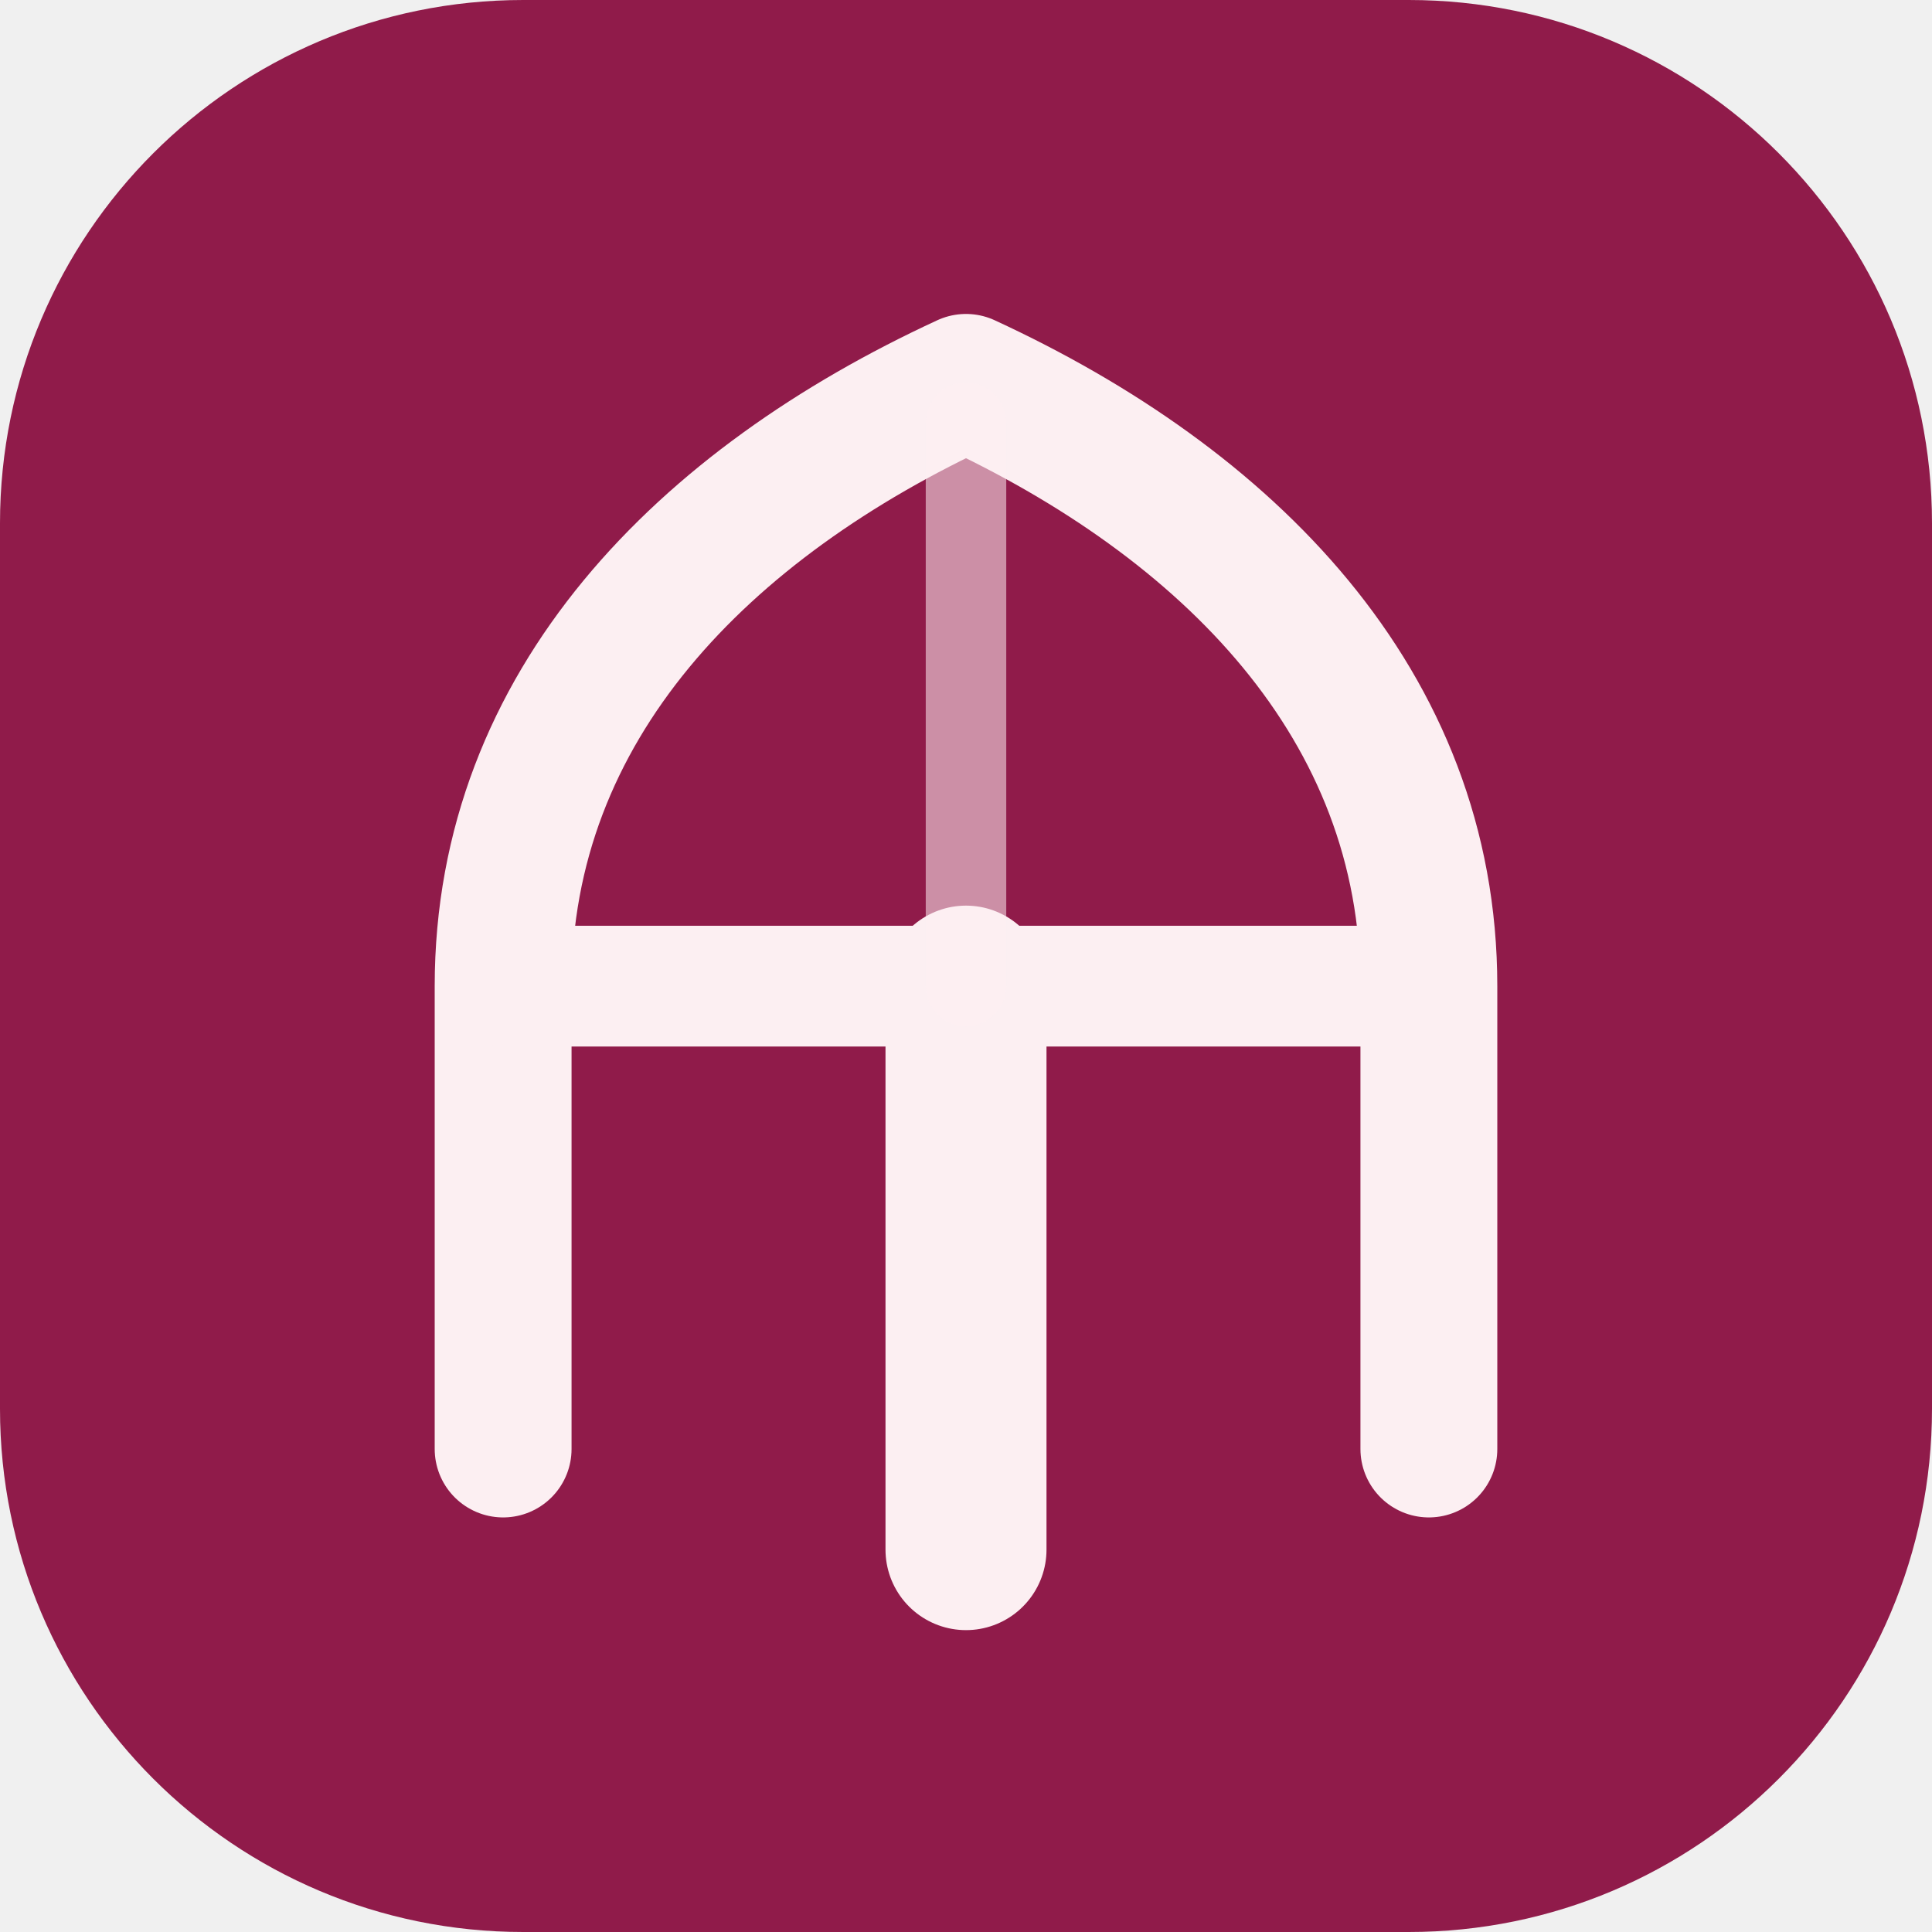
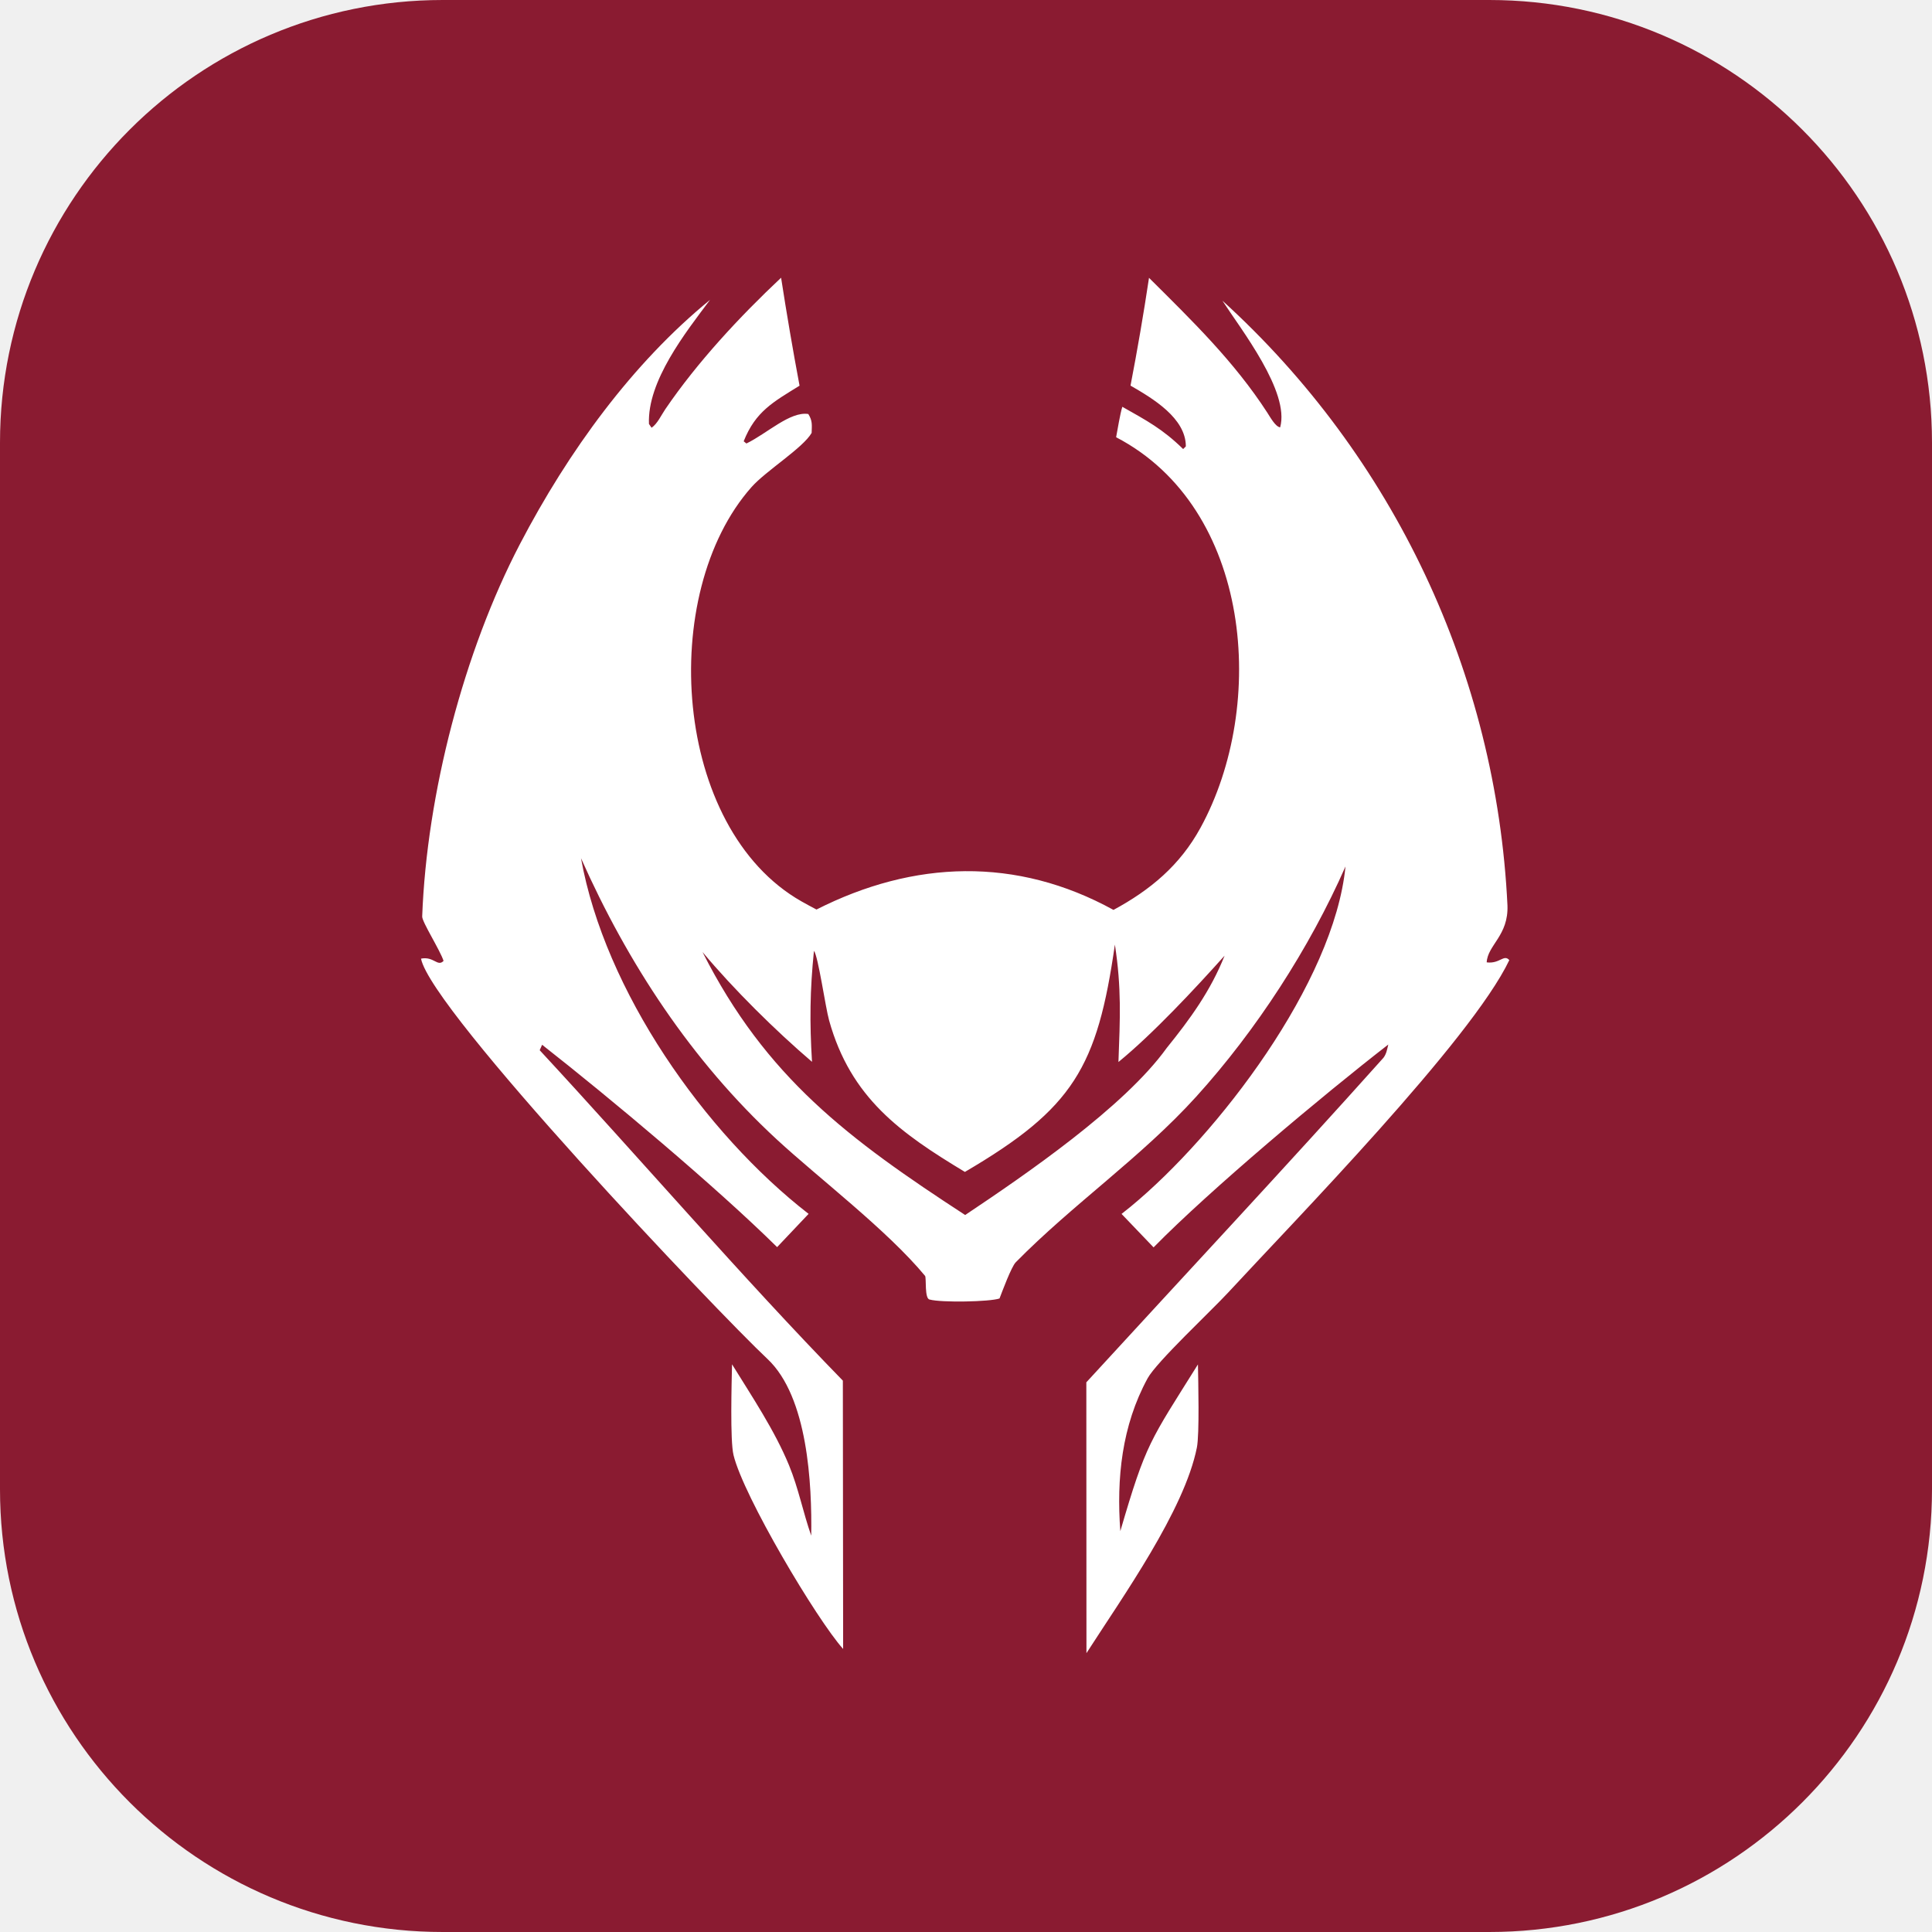
<svg xmlns="http://www.w3.org/2000/svg" viewBox="0 0 48 48">
-   <rect width="48" height="48" rx="13" fill="#901B4A" />
-   <g fill="none" stroke="#FCEFF2" stroke-linecap="round" stroke-linejoin="round">
-     <path d="M12.5 36 V24.5 C12.5 17.5 17.5 12.5 24 9.5 C30.5 12.5 35.5 17.5 35.5 24.5 V36" stroke-width="3.4" />
-     <path d="M12.5 24.5 H35.5" stroke-width="3" />
-     <path d="M24 24.5 V38.5" stroke-width="4" />
-     <path d="M24 10.5 V24.5" stroke-opacity="0.55" stroke-width="2" />
-   </g>
+   <rect width="48" height="48" rx="11" fill="#8A1B31" />
+   <path transform="translate(10.46 6.90) scale(0.095)" fill="#FFFFFF" d="M94.169 0C95.627 9.437 97.237 18.851 98.997 28.236C92.116 32.5 87.488 34.954 84.385 42.777L85.102 43.352C90.466 40.759 96.53 34.892 101.286 35.643C102.407 37.442 102.213 38.46 102.157 40.582C99.902 44.525 90.255 50.449 86.445 54.742C61.8 82.519 65.792 143.978 99.51 163.107C100.803 163.837 102.109 164.545 103.426 165.23C128.895 152.32 155.707 151.362 181.098 165.331C190.754 160.109 198.48 153.674 203.848 143.862C221.41 111.77 217.293 60.214 181.785 41.717C182.168 39.721 182.84 35.518 183.41 33.754C189.816 37.383 193.957 39.56 199.316 44.806L200.02 44.108C200.027 36.701 191.332 31.546 185.551 28.214C187.355 18.854 188.973 9.456 190.387 0.029C201.668 11.243 212.652 21.895 221.324 35.287C222.09 36.465 223.441 38.962 224.684 39.133C227.277 29.849 214.465 13.556 209.582 6.001C254.418 46.739 281.23 103.615 284.129 164.118C284.449 172.037 278.941 174.509 278.699 179.046C282.113 179.5 283.191 176.816 284.613 178.462C274.652 199.397 228.262 246.8 211.012 265.481C206.77 270.076 192.348 283.556 190.027 287.82C183.262 300.238 181.863 314.025 182.887 327.799C189.652 304.617 190.598 304.324 203.184 284.197C203.262 288.562 203.605 302.424 202.91 305.92C199.629 322.396 183.457 345.027 174.027 359.706L173.996 288.877C199.777 260.752 226.293 232.398 251.699 204.005C252.488 202.972 252.645 201.823 252.965 200.538C235.91 213.752 206.27 238.613 191.582 253.586L183.207 244.839C184.012 244.211 184.816 243.57 185.605 242.918C208.402 224.122 238.793 184.364 241.77 153.97C232.379 175.332 218.41 196.863 202.738 214.165C188.332 230.06 170.527 242.245 155.535 257.489C154.387 258.66 151.981 265.156 151.293 266.951C148.738 267.833 136.051 268.065 133.027 267.229C131.621 267.049 132.215 261.517 131.816 261.036C121.887 249.051 104.026 235.501 93.041 225.361C70.698 204.736 54.014 179.193 41.842 151.812C48.064 186.529 74.145 223.695 101.361 244.824L93.127 253.52C77.032 237.64 49.7 214.75 31.67 200.599L31.038 202.024C56.791 229.821 84.038 261.474 110.321 288.436L110.394 358.612C103.49 350.916 84.339 318.69 81.728 307.905C80.799 304.064 81.242 288.878 81.338 284.164C86.554 292.59 92.512 301.494 96.254 310.599C98.732 316.627 99.923 322.931 102.05 328.979C102.254 315.549 101.189 292.702 90.6 282.762C77.346 270.319 2.663 191.68 0 178.077C3.344 177.405 4.319 180.307 5.897 178.664C4.968 175.808 0.255 168.465 0.307 167.052C1.505 134.965 11.239 97.718 25.851 69.693C38.53 45.376 55.28 22.384 75.586 5.787C69.152 14.364 59.154 27.033 59.613 38.24L60.295 39.238C61.821 38.199 62.829 35.94 63.89 34.381C72.251 22.094 83.384 10.13 94.169 0ZM181.465 174.402C176.855 206.49 170.652 217.196 142.238 233.854C125.441 223.734 112.382 214.52 106.729 194.242C105.749 190.727 103.874 177.404 102.763 176.032C101.714 186.366 101.612 194.656 102.253 205.062C92.646 196.849 81.768 186.099 73.615 176.342C90.221 209.15 111.741 225.219 142.309 245.124C158.035 234.61 183.91 216.903 195.02 201.435C201.145 193.853 206.496 186.497 210.152 177.301C202.48 185.868 191.402 197.757 182.395 205.11C182.824 193.581 183.215 185.791 181.465 174.402Z" />
</svg>
